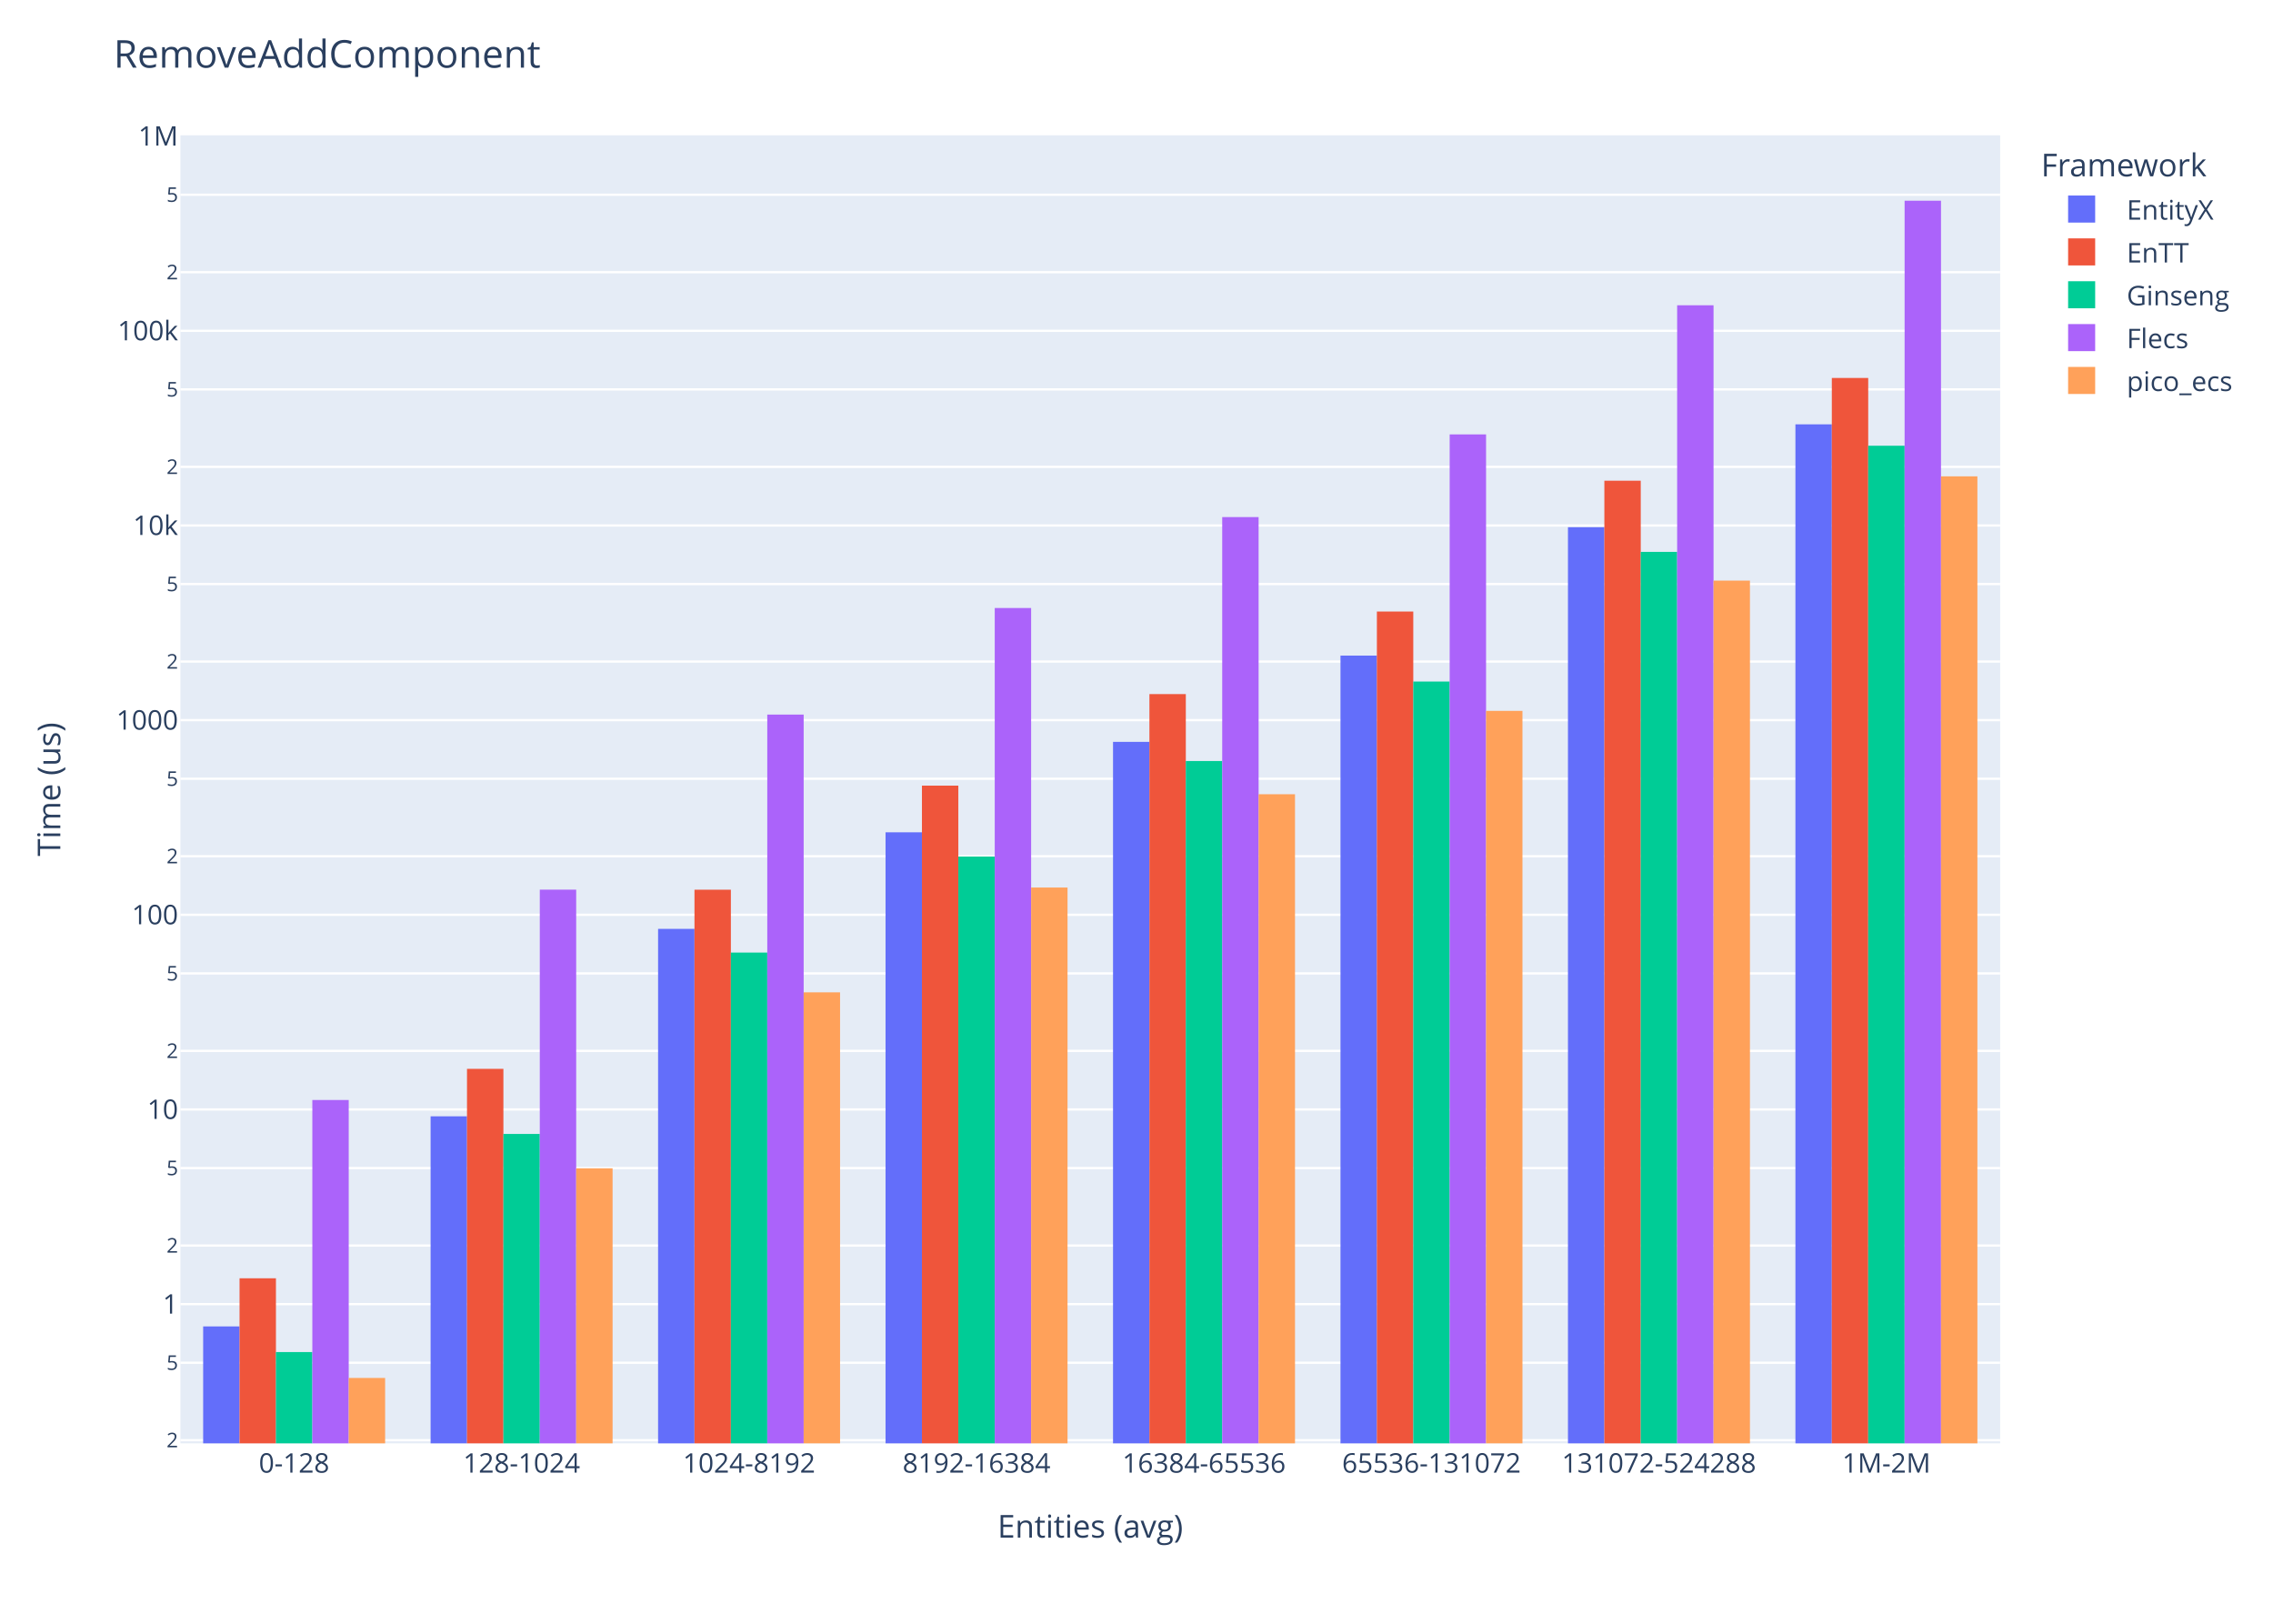
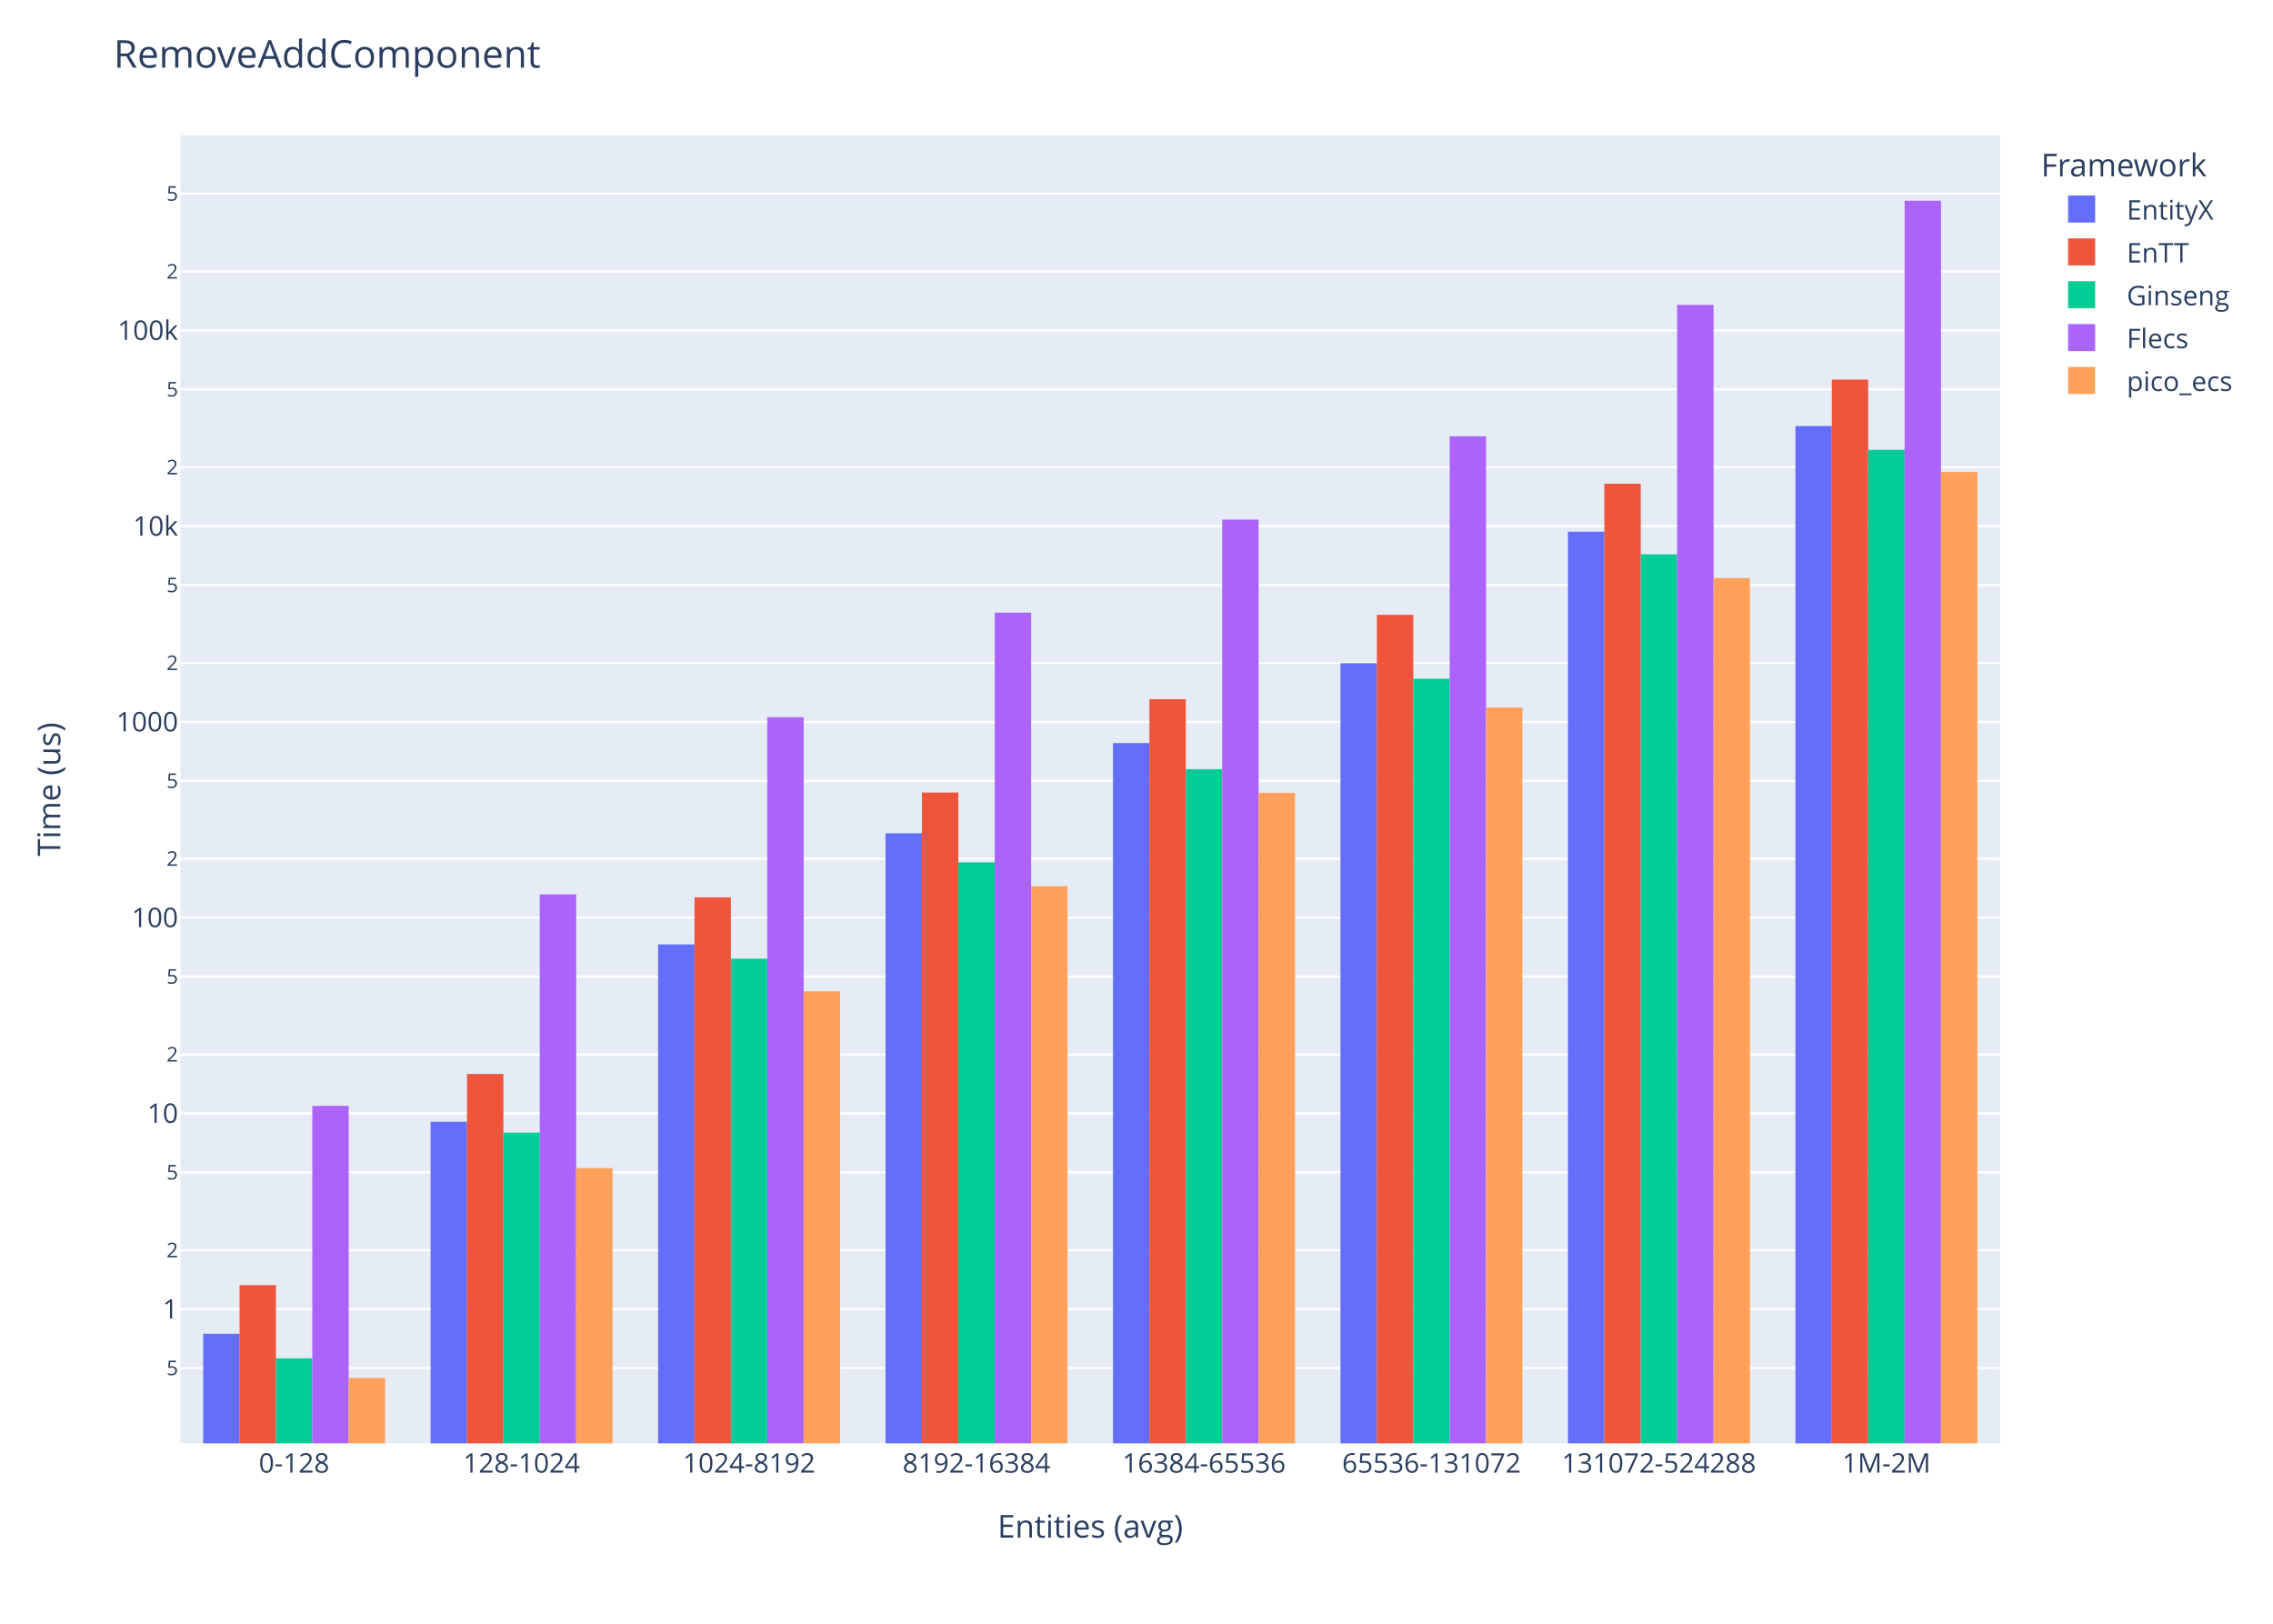
<svg xmlns="http://www.w3.org/2000/svg" class="main-svg" width="1008" height="720" style="" viewBox="0 0 1008 720">
  <rect x="0" y="0" width="1008" height="720" style="fill: rgb(255, 255, 255); fill-opacity: 1;" />
-   <defs id="defs-adbce1">
+   <defs id="defs-dde70c">
    <g class="clips">
-       <clipPath id="clipadbce1xyplot" class="plotclip">
+       <clipPath id="clipdde70cxyplot" class="plotclip">
        <rect width="807" height="580" />
      </clipPath>
-       <clipPath class="axesclip" id="clipadbce1x">
+       <clipPath class="axesclip" id="clipdde70cx">
        <rect x="80" y="0" width="807" height="720" />
      </clipPath>
-       <clipPath class="axesclip" id="clipadbce1y">
+       <clipPath class="axesclip" id="clipdde70cy">
        <rect x="0" y="60" width="1008" height="580" />
      </clipPath>
-       <clipPath class="axesclip" id="clipadbce1xy">
+       <clipPath class="axesclip" id="clipdde70cxy">
        <rect x="80" y="60" width="807" height="580" />
      </clipPath>
    </g>
    <g class="gradients" />
    <g class="patterns" />
  </defs>
  <g class="bglayer">
    <rect class="bg" x="80" y="60" width="807" height="580" style="fill: rgb(229, 236, 246); fill-opacity: 1; stroke-width: 0;" />
  </g>
  <g class="layer-below">
    <g class="imagelayer" />
    <g class="shapelayer" />
  </g>
  <g class="cartesianlayer">
    <g class="subplot xy">
      <g class="layer-subplot">
        <g class="shapelayer" />
        <g class="imagelayer" />
      </g>
      <g class="minor-gridlayer">
        <g class="x" />
        <g class="y" />
      </g>
      <g class="gridlayer">
        <g class="x" />
        <g class="y">
-           <path class="ygrid crisp" transform="translate(0,638.62)" d="M80,0h807" style="stroke: rgb(255, 255, 255); stroke-opacity: 1; stroke-width: 1px;" />
-           <path class="ygrid crisp" transform="translate(0,604.27)" d="M80,0h807" style="stroke: rgb(255, 255, 255); stroke-opacity: 1; stroke-width: 1px;" />
-           <path class="ygrid crisp" transform="translate(0,578.28)" d="M80,0h807" style="stroke: rgb(255, 255, 255); stroke-opacity: 1; stroke-width: 1px;" />
-           <path class="ygrid crisp" transform="translate(0,552.3)" d="M80,0h807" style="stroke: rgb(255, 255, 255); stroke-opacity: 1; stroke-width: 1px;" />
-           <path class="ygrid crisp" transform="translate(0,517.95)" d="M80,0h807" style="stroke: rgb(255, 255, 255); stroke-opacity: 1; stroke-width: 1px;" />
-           <path class="ygrid crisp" transform="translate(0,491.96)" d="M80,0h807" style="stroke: rgb(255, 255, 255); stroke-opacity: 1; stroke-width: 1px;" />
-           <path class="ygrid crisp" transform="translate(0,465.98)" d="M80,0h807" style="stroke: rgb(255, 255, 255); stroke-opacity: 1; stroke-width: 1px;" />
-           <path class="ygrid crisp" transform="translate(0,431.63)" d="M80,0h807" style="stroke: rgb(255, 255, 255); stroke-opacity: 1; stroke-width: 1px;" />
-           <path class="ygrid crisp" transform="translate(0,405.64)" d="M80,0h807" style="stroke: rgb(255, 255, 255); stroke-opacity: 1; stroke-width: 1px;" />
-           <path class="ygrid crisp" transform="translate(0,379.66)" d="M80,0h807" style="stroke: rgb(255, 255, 255); stroke-opacity: 1; stroke-width: 1px;" />
-           <path class="ygrid crisp" transform="translate(0,345.31)" d="M80,0h807" style="stroke: rgb(255, 255, 255); stroke-opacity: 1; stroke-width: 1px;" />
-           <path class="ygrid crisp" transform="translate(0,319.33)" d="M80,0h807" style="stroke: rgb(255, 255, 255); stroke-opacity: 1; stroke-width: 1px;" />
-           <path class="ygrid crisp" transform="translate(0,293.34)" d="M80,0h807" style="stroke: rgb(255, 255, 255); stroke-opacity: 1; stroke-width: 1px;" />
-           <path class="ygrid crisp" transform="translate(0,258.99)" d="M80,0h807" style="stroke: rgb(255, 255, 255); stroke-opacity: 1; stroke-width: 1px;" />
-           <path class="ygrid crisp" transform="translate(0,233.01)" d="M80,0h807" style="stroke: rgb(255, 255, 255); stroke-opacity: 1; stroke-width: 1px;" />
-           <path class="ygrid crisp" transform="translate(0,207.02)" d="M80,0h807" style="stroke: rgb(255, 255, 255); stroke-opacity: 1; stroke-width: 1px;" />
-           <path class="ygrid crisp" transform="translate(0,172.67)" d="M80,0h807" style="stroke: rgb(255, 255, 255); stroke-opacity: 1; stroke-width: 1px;" />
-           <path class="ygrid crisp" transform="translate(0,146.69)" d="M80,0h807" style="stroke: rgb(255, 255, 255); stroke-opacity: 1; stroke-width: 1px;" />
-           <path class="ygrid crisp" transform="translate(0,120.7)" d="M80,0h807" style="stroke: rgb(255, 255, 255); stroke-opacity: 1; stroke-width: 1px;" />
-           <path class="ygrid crisp" transform="translate(0,86.35)" d="M80,0h807" style="stroke: rgb(255, 255, 255); stroke-opacity: 1; stroke-width: 1px;" />
+           <path class="ygrid crisp" transform="translate(0,606.62)" d="M80,0h807" style="stroke: rgb(255, 255, 255); stroke-opacity: 1; stroke-width: 1px;" />
+           <path class="ygrid crisp" transform="translate(0,580.5)" d="M80,0h807" style="stroke: rgb(255, 255, 255); stroke-opacity: 1; stroke-width: 1px;" />
+           <path class="ygrid crisp" transform="translate(0,554.37)" d="M80,0h807" style="stroke: rgb(255, 255, 255); stroke-opacity: 1; stroke-width: 1px;" />
+           <path class="ygrid crisp" transform="translate(0,519.83)" d="M80,0h807" style="stroke: rgb(255, 255, 255); stroke-opacity: 1; stroke-width: 1px;" />
+           <path class="ygrid crisp" transform="translate(0,493.7)" d="M80,0h807" style="stroke: rgb(255, 255, 255); stroke-opacity: 1; stroke-width: 1px;" />
+           <path class="ygrid crisp" transform="translate(0,467.57)" d="M80,0h807" style="stroke: rgb(255, 255, 255); stroke-opacity: 1; stroke-width: 1px;" />
+           <path class="ygrid crisp" transform="translate(0,433.03)" d="M80,0h807" style="stroke: rgb(255, 255, 255); stroke-opacity: 1; stroke-width: 1px;" />
+           <path class="ygrid crisp" transform="translate(0,406.91)" d="M80,0h807" style="stroke: rgb(255, 255, 255); stroke-opacity: 1; stroke-width: 1px;" />
+           <path class="ygrid crisp" transform="translate(0,380.78)" d="M80,0h807" style="stroke: rgb(255, 255, 255); stroke-opacity: 1; stroke-width: 1px;" />
+           <path class="ygrid crisp" transform="translate(0,346.24)" d="M80,0h807" style="stroke: rgb(255, 255, 255); stroke-opacity: 1; stroke-width: 1px;" />
+           <path class="ygrid crisp" transform="translate(0,320.11)" d="M80,0h807" style="stroke: rgb(255, 255, 255); stroke-opacity: 1; stroke-width: 1px;" />
+           <path class="ygrid crisp" transform="translate(0,293.98)" d="M80,0h807" style="stroke: rgb(255, 255, 255); stroke-opacity: 1; stroke-width: 1px;" />
+           <path class="ygrid crisp" transform="translate(0,259.44)" d="M80,0h807" style="stroke: rgb(255, 255, 255); stroke-opacity: 1; stroke-width: 1px;" />
+           <path class="ygrid crisp" transform="translate(0,233.32)" d="M80,0h807" style="stroke: rgb(255, 255, 255); stroke-opacity: 1; stroke-width: 1px;" />
+           <path class="ygrid crisp" transform="translate(0,207.19)" d="M80,0h807" style="stroke: rgb(255, 255, 255); stroke-opacity: 1; stroke-width: 1px;" />
+           <path class="ygrid crisp" transform="translate(0,172.65)" d="M80,0h807" style="stroke: rgb(255, 255, 255); stroke-opacity: 1; stroke-width: 1px;" />
+           <path class="ygrid crisp" transform="translate(0,146.52)" d="M80,0h807" style="stroke: rgb(255, 255, 255); stroke-opacity: 1; stroke-width: 1px;" />
+           <path class="ygrid crisp" transform="translate(0,120.39)" d="M80,0h807" style="stroke: rgb(255, 255, 255); stroke-opacity: 1; stroke-width: 1px;" />
+           <path class="ygrid crisp" transform="translate(0,85.85)" d="M80,0h807" style="stroke: rgb(255, 255, 255); stroke-opacity: 1; stroke-width: 1px;" />
        </g>
      </g>
      <g class="zerolinelayer" />
      <path class="xlines-below" />
      <path class="ylines-below" />
      <g class="overlines-below" />
      <g class="xaxislayer-below" />
      <g class="yaxislayer-below" />
      <g class="overaxes-below" />
-       <g class="plot" transform="translate(80,60)" clip-path="url(#clipadbce1xyplot)">
+       <g class="plot" transform="translate(80,60)" clip-path="url(#clipdde70cxyplot)">
        <g class="barlayer mlayer">
          <g class="trace bars" style="opacity: 1;">
            <g class="points">
              <g class="point">
-                 <path d="M10.09,6090V528.16H26.23V6090Z" style="vector-effect: non-scaling-stroke; opacity: 1; stroke-width: 0px; fill: rgb(99, 110, 250); fill-opacity: 1;" />
-               </g>
-               <g class="point">
-                 <path d="M110.96,6090V435H127.1V6090Z" style="vector-effect: non-scaling-stroke; opacity: 1; stroke-width: 0px; fill: rgb(99, 110, 250); fill-opacity: 1;" />
-               </g>
-               <g class="point">
-                 <path d="M211.84,6090V351.89H227.98V6090Z" style="vector-effect: non-scaling-stroke; opacity: 1; stroke-width: 0px; fill: rgb(99, 110, 250); fill-opacity: 1;" />
-               </g>
-               <g class="point">
-                 <path d="M312.71,6090V309.05H328.85V6090Z" style="vector-effect: non-scaling-stroke; opacity: 1; stroke-width: 0px; fill: rgb(99, 110, 250); fill-opacity: 1;" />
-               </g>
-               <g class="point">
-                 <path d="M413.59,6090V268.97H429.73V6090Z" style="vector-effect: non-scaling-stroke; opacity: 1; stroke-width: 0px; fill: rgb(99, 110, 250); fill-opacity: 1;" />
-               </g>
-               <g class="point">
-                 <path d="M514.46,6090V230.7H530.6V6090Z" style="vector-effect: non-scaling-stroke; opacity: 1; stroke-width: 0px; fill: rgb(99, 110, 250); fill-opacity: 1;" />
-               </g>
-               <g class="point">
-                 <path d="M615.34,6090V173.78H631.48V6090Z" style="vector-effect: non-scaling-stroke; opacity: 1; stroke-width: 0px; fill: rgb(99, 110, 250); fill-opacity: 1;" />
-               </g>
-               <g class="point">
-                 <path d="M716.21,6090V128.17H732.35V6090Z" style="vector-effect: non-scaling-stroke; opacity: 1; stroke-width: 0px; fill: rgb(99, 110, 250); fill-opacity: 1;" />
+                 <path d="M10.09,6090V531.42H26.23V6090Z" style="vector-effect: non-scaling-stroke; opacity: 1; stroke-width: 0px; fill: rgb(99, 110, 250); fill-opacity: 1;" />
+               </g>
+               <g class="point">
+                 <path d="M110.96,6090V437.41H127.1V6090Z" style="vector-effect: non-scaling-stroke; opacity: 1; stroke-width: 0px; fill: rgb(99, 110, 250); fill-opacity: 1;" />
+               </g>
+               <g class="point">
+                 <path d="M211.84,6090V358.77H227.98V6090Z" style="vector-effect: non-scaling-stroke; opacity: 1; stroke-width: 0px; fill: rgb(99, 110, 250); fill-opacity: 1;" />
+               </g>
+               <g class="point">
+                 <path d="M312.71,6090V309.49H328.85V6090Z" style="vector-effect: non-scaling-stroke; opacity: 1; stroke-width: 0px; fill: rgb(99, 110, 250); fill-opacity: 1;" />
+               </g>
+               <g class="point">
+                 <path d="M413.59,6090V269.49H429.73V6090Z" style="vector-effect: non-scaling-stroke; opacity: 1; stroke-width: 0px; fill: rgb(99, 110, 250); fill-opacity: 1;" />
+               </g>
+               <g class="point">
+                 <path d="M514.46,6090V234.07H530.6V6090Z" style="vector-effect: non-scaling-stroke; opacity: 1; stroke-width: 0px; fill: rgb(99, 110, 250); fill-opacity: 1;" />
+               </g>
+               <g class="point">
+                 <path d="M615.34,6090V175.76H631.48V6090Z" style="vector-effect: non-scaling-stroke; opacity: 1; stroke-width: 0px; fill: rgb(99, 110, 250); fill-opacity: 1;" />
+               </g>
+               <g class="point">
+                 <path d="M716.21,6090V128.9H732.35V6090Z" style="vector-effect: non-scaling-stroke; opacity: 1; stroke-width: 0px; fill: rgb(99, 110, 250); fill-opacity: 1;" />
              </g>
            </g>
          </g>
          <g class="trace bars" style="opacity: 1;">
            <g class="points">
              <g class="point">
-                 <path d="M26.23,6090V506.82H42.37V6090Z" style="vector-effect: non-scaling-stroke; opacity: 1; stroke-width: 0px; fill: rgb(239, 85, 59); fill-opacity: 1;" />
-               </g>
-               <g class="point">
-                 <path d="M127.1,6090V413.95H143.24V6090Z" style="vector-effect: non-scaling-stroke; opacity: 1; stroke-width: 0px; fill: rgb(239, 85, 59); fill-opacity: 1;" />
-               </g>
-               <g class="point">
-                 <path d="M227.98,6090V334.53H244.12V6090Z" style="vector-effect: non-scaling-stroke; opacity: 1; stroke-width: 0px; fill: rgb(239, 85, 59); fill-opacity: 1;" />
-               </g>
-               <g class="point">
-                 <path d="M328.85,6090V288.36H344.99V6090Z" style="vector-effect: non-scaling-stroke; opacity: 1; stroke-width: 0px; fill: rgb(239, 85, 59); fill-opacity: 1;" />
-               </g>
-               <g class="point">
-                 <path d="M429.73,6090V247.78H445.87V6090Z" style="vector-effect: non-scaling-stroke; opacity: 1; stroke-width: 0px; fill: rgb(239, 85, 59); fill-opacity: 1;" />
-               </g>
-               <g class="point">
-                 <path d="M530.6,6090V211.16H546.74V6090Z" style="vector-effect: non-scaling-stroke; opacity: 1; stroke-width: 0px; fill: rgb(239, 85, 59); fill-opacity: 1;" />
-               </g>
-               <g class="point">
-                 <path d="M631.48,6090V153.15H647.62V6090Z" style="vector-effect: non-scaling-stroke; opacity: 1; stroke-width: 0px; fill: rgb(239, 85, 59); fill-opacity: 1;" />
-               </g>
-               <g class="point">
-                 <path d="M732.35,6090V107.61H748.49V6090Z" style="vector-effect: non-scaling-stroke; opacity: 1; stroke-width: 0px; fill: rgb(239, 85, 59); fill-opacity: 1;" />
+                 <path d="M26.23,6090V509.85H42.37V6090Z" style="vector-effect: non-scaling-stroke; opacity: 1; stroke-width: 0px; fill: rgb(239, 85, 59); fill-opacity: 1;" />
+               </g>
+               <g class="point">
+                 <path d="M127.1,6090V416.24H143.24V6090Z" style="vector-effect: non-scaling-stroke; opacity: 1; stroke-width: 0px; fill: rgb(239, 85, 59); fill-opacity: 1;" />
+               </g>
+               <g class="point">
+                 <path d="M227.98,6090V337.9H244.12V6090Z" style="vector-effect: non-scaling-stroke; opacity: 1; stroke-width: 0px; fill: rgb(239, 85, 59); fill-opacity: 1;" />
+               </g>
+               <g class="point">
+                 <path d="M328.85,6090V291.44H344.99V6090Z" style="vector-effect: non-scaling-stroke; opacity: 1; stroke-width: 0px; fill: rgb(239, 85, 59); fill-opacity: 1;" />
+               </g>
+               <g class="point">
+                 <path d="M429.73,6090V250.04H445.87V6090Z" style="vector-effect: non-scaling-stroke; opacity: 1; stroke-width: 0px; fill: rgb(239, 85, 59); fill-opacity: 1;" />
+               </g>
+               <g class="point">
+                 <path d="M530.6,6090V212.62H546.74V6090Z" style="vector-effect: non-scaling-stroke; opacity: 1; stroke-width: 0px; fill: rgb(239, 85, 59); fill-opacity: 1;" />
+               </g>
+               <g class="point">
+                 <path d="M631.48,6090V154.5H647.62V6090Z" style="vector-effect: non-scaling-stroke; opacity: 1; stroke-width: 0px; fill: rgb(239, 85, 59); fill-opacity: 1;" />
+               </g>
+               <g class="point">
+                 <path d="M732.35,6090V108.32H748.49V6090Z" style="vector-effect: non-scaling-stroke; opacity: 1; stroke-width: 0px; fill: rgb(239, 85, 59); fill-opacity: 1;" />
              </g>
            </g>
          </g>
          <g class="trace bars" style="opacity: 1;">
            <g class="points">
              <g class="point">
-                 <path d="M42.37,6090V539.54H58.51V6090Z" style="vector-effect: non-scaling-stroke; opacity: 1; stroke-width: 0px; fill: rgb(0, 204, 150); fill-opacity: 1;" />
-               </g>
-               <g class="point">
-                 <path d="M143.24,6090V442.81H159.38V6090Z" style="vector-effect: non-scaling-stroke; opacity: 1; stroke-width: 0px; fill: rgb(0, 204, 150); fill-opacity: 1;" />
-               </g>
-               <g class="point">
-                 <path d="M244.12,6090V362.4H260.26V6090Z" style="vector-effect: non-scaling-stroke; opacity: 1; stroke-width: 0px; fill: rgb(0, 204, 150); fill-opacity: 1;" />
-               </g>
-               <g class="point">
-                 <path d="M344.99,6090V319.81H361.13V6090Z" style="vector-effect: non-scaling-stroke; opacity: 1; stroke-width: 0px; fill: rgb(0, 204, 150); fill-opacity: 1;" />
-               </g>
-               <g class="point">
-                 <path d="M445.87,6090V277.46H462.01V6090Z" style="vector-effect: non-scaling-stroke; opacity: 1; stroke-width: 0px; fill: rgb(0, 204, 150); fill-opacity: 1;" />
-               </g>
-               <g class="point">
-                 <path d="M546.74,6090V242.2H562.88V6090Z" style="vector-effect: non-scaling-stroke; opacity: 1; stroke-width: 0px; fill: rgb(0, 204, 150); fill-opacity: 1;" />
-               </g>
-               <g class="point">
-                 <path d="M647.62,6090V184.72H663.76V6090Z" style="vector-effect: non-scaling-stroke; opacity: 1; stroke-width: 0px; fill: rgb(0, 204, 150); fill-opacity: 1;" />
-               </g>
-               <g class="point">
-                 <path d="M748.49,6090V137.64H764.63V6090Z" style="vector-effect: non-scaling-stroke; opacity: 1; stroke-width: 0px; fill: rgb(0, 204, 150); fill-opacity: 1;" />
+                 <path d="M42.37,6090V542.34H58.51V6090Z" style="vector-effect: non-scaling-stroke; opacity: 1; stroke-width: 0px; fill: rgb(0, 204, 150); fill-opacity: 1;" />
+               </g>
+               <g class="point">
+                 <path d="M143.24,6090V442.24H159.38V6090Z" style="vector-effect: non-scaling-stroke; opacity: 1; stroke-width: 0px; fill: rgb(0, 204, 150); fill-opacity: 1;" />
+               </g>
+               <g class="point">
+                 <path d="M244.12,6090V365.12H260.26V6090Z" style="vector-effect: non-scaling-stroke; opacity: 1; stroke-width: 0px; fill: rgb(0, 204, 150); fill-opacity: 1;" />
+               </g>
+               <g class="point">
+                 <path d="M344.99,6090V322.42H361.13V6090Z" style="vector-effect: non-scaling-stroke; opacity: 1; stroke-width: 0px; fill: rgb(0, 204, 150); fill-opacity: 1;" />
+               </g>
+               <g class="point">
+                 <path d="M445.87,6090V281.07H462.01V6090Z" style="vector-effect: non-scaling-stroke; opacity: 1; stroke-width: 0px; fill: rgb(0, 204, 150); fill-opacity: 1;" />
+               </g>
+               <g class="point">
+                 <path d="M546.74,6090V240.98H562.88V6090Z" style="vector-effect: non-scaling-stroke; opacity: 1; stroke-width: 0px; fill: rgb(0, 204, 150); fill-opacity: 1;" />
+               </g>
+               <g class="point">
+                 <path d="M647.62,6090V185.83H663.76V6090Z" style="vector-effect: non-scaling-stroke; opacity: 1; stroke-width: 0px; fill: rgb(0, 204, 150); fill-opacity: 1;" />
+               </g>
+               <g class="point">
+                 <path d="M748.49,6090V139.45H764.63V6090Z" style="vector-effect: non-scaling-stroke; opacity: 1; stroke-width: 0px; fill: rgb(0, 204, 150); fill-opacity: 1;" />
              </g>
            </g>
          </g>
          <g class="trace bars" style="opacity: 1;">
            <g class="points">
              <g class="point">
-                 <path d="M58.51,6090V427.77H74.65V6090Z" style="vector-effect: non-scaling-stroke; opacity: 1; stroke-width: 0px; fill: rgb(171, 99, 250); fill-opacity: 1;" />
-               </g>
-               <g class="point">
-                 <path d="M159.38,6090V334.49H175.52V6090Z" style="vector-effect: non-scaling-stroke; opacity: 1; stroke-width: 0px; fill: rgb(171, 99, 250); fill-opacity: 1;" />
-               </g>
-               <g class="point">
-                 <path d="M260.26,6090V256.85H276.4V6090Z" style="vector-effect: non-scaling-stroke; opacity: 1; stroke-width: 0px; fill: rgb(171, 99, 250); fill-opacity: 1;" />
-               </g>
-               <g class="point">
-                 <path d="M361.13,6090V209.61H377.27V6090Z" style="vector-effect: non-scaling-stroke; opacity: 1; stroke-width: 0px; fill: rgb(171, 99, 250); fill-opacity: 1;" />
-               </g>
-               <g class="point">
-                 <path d="M462.01,6090V169.28H478.15V6090Z" style="vector-effect: non-scaling-stroke; opacity: 1; stroke-width: 0px; fill: rgb(171, 99, 250); fill-opacity: 1;" />
-               </g>
-               <g class="point">
-                 <path d="M562.88,6090V132.62H579.02V6090Z" style="vector-effect: non-scaling-stroke; opacity: 1; stroke-width: 0px; fill: rgb(171, 99, 250); fill-opacity: 1;" />
-               </g>
-               <g class="point">
-                 <path d="M663.76,6090V75.37H679.9V6090Z" style="vector-effect: non-scaling-stroke; opacity: 1; stroke-width: 0px; fill: rgb(171, 99, 250); fill-opacity: 1;" />
+                 <path d="M58.51,6090V430.36H74.65V6090Z" style="vector-effect: non-scaling-stroke; opacity: 1; stroke-width: 0px; fill: rgb(171, 99, 250); fill-opacity: 1;" />
+               </g>
+               <g class="point">
+                 <path d="M159.38,6090V336.59H175.52V6090Z" style="vector-effect: non-scaling-stroke; opacity: 1; stroke-width: 0px; fill: rgb(171, 99, 250); fill-opacity: 1;" />
+               </g>
+               <g class="point">
+                 <path d="M260.26,6090V258.03H276.4V6090Z" style="vector-effect: non-scaling-stroke; opacity: 1; stroke-width: 0px; fill: rgb(171, 99, 250); fill-opacity: 1;" />
+               </g>
+               <g class="point">
+                 <path d="M361.13,6090V211.66H377.27V6090Z" style="vector-effect: non-scaling-stroke; opacity: 1; stroke-width: 0px; fill: rgb(171, 99, 250); fill-opacity: 1;" />
+               </g>
+               <g class="point">
+                 <path d="M462.01,6090V170.4H478.15V6090Z" style="vector-effect: non-scaling-stroke; opacity: 1; stroke-width: 0px; fill: rgb(171, 99, 250); fill-opacity: 1;" />
+               </g>
+               <g class="point">
+                 <path d="M562.88,6090V133.47H579.02V6090Z" style="vector-effect: non-scaling-stroke; opacity: 1; stroke-width: 0px; fill: rgb(171, 99, 250); fill-opacity: 1;" />
+               </g>
+               <g class="point">
+                 <path d="M663.76,6090V75.19H679.9V6090Z" style="vector-effect: non-scaling-stroke; opacity: 1; stroke-width: 0px; fill: rgb(171, 99, 250); fill-opacity: 1;" />
              </g>
              <g class="point">
                <path d="M764.63,6090V29H780.77V6090Z" style="vector-effect: non-scaling-stroke; opacity: 1; stroke-width: 0px; fill: rgb(171, 99, 250); fill-opacity: 1;" />
              </g>
            </g>
          </g>
          <g class="trace bars" style="opacity: 1;">
            <g class="points">
              <g class="point">
                <path d="M74.65,6090V551H90.79V6090Z" style="vector-effect: non-scaling-stroke; opacity: 1; stroke-width: 0px; fill: rgb(255, 161, 90); fill-opacity: 1;" />
              </g>
              <g class="point">
-                 <path d="M175.52,6090V458.06H191.66V6090Z" style="vector-effect: non-scaling-stroke; opacity: 1; stroke-width: 0px; fill: rgb(255, 161, 90); fill-opacity: 1;" />
-               </g>
-               <g class="point">
-                 <path d="M276.4,6090V380.02H292.54V6090Z" style="vector-effect: non-scaling-stroke; opacity: 1; stroke-width: 0px; fill: rgb(255, 161, 90); fill-opacity: 1;" />
-               </g>
-               <g class="point">
-                 <path d="M377.27,6090V333.55H393.41V6090Z" style="vector-effect: non-scaling-stroke; opacity: 1; stroke-width: 0px; fill: rgb(255, 161, 90); fill-opacity: 1;" />
-               </g>
-               <g class="point">
-                 <path d="M478.15,6090V292.19H494.29V6090Z" style="vector-effect: non-scaling-stroke; opacity: 1; stroke-width: 0px; fill: rgb(255, 161, 90); fill-opacity: 1;" />
-               </g>
-               <g class="point">
-                 <path d="M579.02,6090V255.21H595.16V6090Z" style="vector-effect: non-scaling-stroke; opacity: 1; stroke-width: 0px; fill: rgb(255, 161, 90); fill-opacity: 1;" />
-               </g>
-               <g class="point">
-                 <path d="M679.9,6090V197.45H696.04V6090Z" style="vector-effect: non-scaling-stroke; opacity: 1; stroke-width: 0px; fill: rgb(255, 161, 90); fill-opacity: 1;" />
-               </g>
-               <g class="point">
-                 <path d="M780.77,6090V151.22H796.91V6090Z" style="vector-effect: non-scaling-stroke; opacity: 1; stroke-width: 0px; fill: rgb(255, 161, 90); fill-opacity: 1;" />
+                 <path d="M175.52,6090V457.96H191.66V6090Z" style="vector-effect: non-scaling-stroke; opacity: 1; stroke-width: 0px; fill: rgb(255, 161, 90); fill-opacity: 1;" />
+               </g>
+               <g class="point">
+                 <path d="M276.4,6090V379.57H292.54V6090Z" style="vector-effect: non-scaling-stroke; opacity: 1; stroke-width: 0px; fill: rgb(255, 161, 90); fill-opacity: 1;" />
+               </g>
+               <g class="point">
+                 <path d="M377.27,6090V332.97H393.41V6090Z" style="vector-effect: non-scaling-stroke; opacity: 1; stroke-width: 0px; fill: rgb(255, 161, 90); fill-opacity: 1;" />
+               </g>
+               <g class="point">
+                 <path d="M478.15,6090V291.57H494.29V6090Z" style="vector-effect: non-scaling-stroke; opacity: 1; stroke-width: 0px; fill: rgb(255, 161, 90); fill-opacity: 1;" />
+               </g>
+               <g class="point">
+                 <path d="M579.02,6090V253.73H595.16V6090Z" style="vector-effect: non-scaling-stroke; opacity: 1; stroke-width: 0px; fill: rgb(255, 161, 90); fill-opacity: 1;" />
+               </g>
+               <g class="point">
+                 <path d="M679.9,6090V196.34H696.04V6090Z" style="vector-effect: non-scaling-stroke; opacity: 1; stroke-width: 0px; fill: rgb(255, 161, 90); fill-opacity: 1;" />
+               </g>
+               <g class="point">
+                 <path d="M780.77,6090V149.32H796.91V6090Z" style="vector-effect: non-scaling-stroke; opacity: 1; stroke-width: 0px; fill: rgb(255, 161, 90); fill-opacity: 1;" />
              </g>
            </g>
          </g>
        </g>
      </g>
      <g class="overplot" />
      <path class="xlines-above crisp" d="M0,0" style="fill: none;" />
      <path class="ylines-above crisp" d="M0,0" style="fill: none;" />
      <g class="overlines-above" />
      <g class="xaxislayer-above">
        <g class="xtick">
          <text text-anchor="middle" x="0" y="653" transform="translate(130.44,0)" style="font-family: 'Open Sans', verdana, arial, sans-serif; font-size: 12px; fill: rgb(42, 63, 95); fill-opacity: 1; white-space: pre; opacity: 1;">0-128</text>
        </g>
        <g class="xtick">
          <text text-anchor="middle" x="0" y="653" transform="translate(231.31,0)" style="font-family: 'Open Sans', verdana, arial, sans-serif; font-size: 12px; fill: rgb(42, 63, 95); fill-opacity: 1; white-space: pre; opacity: 1;">128-1024</text>
        </g>
        <g class="xtick">
          <text text-anchor="middle" x="0" y="653" transform="translate(332.19,0)" style="font-family: 'Open Sans', verdana, arial, sans-serif; font-size: 12px; fill: rgb(42, 63, 95); fill-opacity: 1; white-space: pre; opacity: 1;">1024-8192</text>
        </g>
        <g class="xtick">
          <text text-anchor="middle" x="0" y="653" transform="translate(433.06,0)" style="font-family: 'Open Sans', verdana, arial, sans-serif; font-size: 12px; fill: rgb(42, 63, 95); fill-opacity: 1; white-space: pre; opacity: 1;">8192-16384</text>
        </g>
        <g class="xtick">
          <text text-anchor="middle" x="0" y="653" transform="translate(533.94,0)" style="font-family: 'Open Sans', verdana, arial, sans-serif; font-size: 12px; fill: rgb(42, 63, 95); fill-opacity: 1; white-space: pre; opacity: 1;">16384-65536</text>
        </g>
        <g class="xtick">
          <text text-anchor="middle" x="0" y="653" transform="translate(634.81,0)" style="font-family: 'Open Sans', verdana, arial, sans-serif; font-size: 12px; fill: rgb(42, 63, 95); fill-opacity: 1; white-space: pre; opacity: 1;">65536-131072</text>
        </g>
        <g class="xtick">
          <text text-anchor="middle" x="0" y="653" transform="translate(735.69,0)" style="font-family: 'Open Sans', verdana, arial, sans-serif; font-size: 12px; fill: rgb(42, 63, 95); fill-opacity: 1; white-space: pre; opacity: 1;">131072-524288</text>
        </g>
        <g class="xtick">
          <text text-anchor="middle" x="0" y="653" transform="translate(836.56,0)" style="font-family: 'Open Sans', verdana, arial, sans-serif; font-size: 12px; fill: rgb(42, 63, 95); fill-opacity: 1; white-space: pre; opacity: 1;">1M-2M</text>
        </g>
      </g>
      <g class="yaxislayer-above">
        <g class="ytick">
-           <text text-anchor="end" x="79" y="3.15" transform="translate(0,638.62)" style="font-family: 'Open Sans', verdana, arial, sans-serif; font-size: 9px; fill: rgb(42, 63, 95); fill-opacity: 1; white-space: pre; opacity: 1;">2</text>
-         </g>
-         <g class="ytick">
-           <text text-anchor="end" x="79" y="3.15" style="font-family: 'Open Sans', verdana, arial, sans-serif; font-size: 9px; fill: rgb(42, 63, 95); fill-opacity: 1; white-space: pre; opacity: 1;" transform="translate(0,604.27)">5</text>
-         </g>
-         <g class="ytick">
-           <text text-anchor="end" x="79" y="4.2" style="font-family: 'Open Sans', verdana, arial, sans-serif; font-size: 12px; fill: rgb(42, 63, 95); fill-opacity: 1; white-space: pre; opacity: 1;" transform="translate(0,578.28)">1</text>
-         </g>
-         <g class="ytick">
-           <text text-anchor="end" x="79" y="3.15" style="font-family: 'Open Sans', verdana, arial, sans-serif; font-size: 9px; fill: rgb(42, 63, 95); fill-opacity: 1; white-space: pre; opacity: 1;" transform="translate(0,552.3)">2</text>
-         </g>
-         <g class="ytick">
-           <text text-anchor="end" x="79" y="3.15" style="font-family: 'Open Sans', verdana, arial, sans-serif; font-size: 9px; fill: rgb(42, 63, 95); fill-opacity: 1; white-space: pre; opacity: 1;" transform="translate(0,517.95)">5</text>
-         </g>
-         <g class="ytick">
-           <text text-anchor="end" x="79" y="4.2" style="font-family: 'Open Sans', verdana, arial, sans-serif; font-size: 12px; fill: rgb(42, 63, 95); fill-opacity: 1; white-space: pre; opacity: 1;" transform="translate(0,491.96)">10</text>
-         </g>
-         <g class="ytick">
-           <text text-anchor="end" x="79" y="3.15" style="font-family: 'Open Sans', verdana, arial, sans-serif; font-size: 9px; fill: rgb(42, 63, 95); fill-opacity: 1; white-space: pre; opacity: 1;" transform="translate(0,465.98)">2</text>
-         </g>
-         <g class="ytick">
-           <text text-anchor="end" x="79" y="3.15" style="font-family: 'Open Sans', verdana, arial, sans-serif; font-size: 9px; fill: rgb(42, 63, 95); fill-opacity: 1; white-space: pre; opacity: 1;" transform="translate(0,431.63)">5</text>
-         </g>
-         <g class="ytick">
-           <text text-anchor="end" x="79" y="4.2" style="font-family: 'Open Sans', verdana, arial, sans-serif; font-size: 12px; fill: rgb(42, 63, 95); fill-opacity: 1; white-space: pre; opacity: 1;" transform="translate(0,405.64)">100</text>
-         </g>
-         <g class="ytick">
-           <text text-anchor="end" x="79" y="3.15" style="font-family: 'Open Sans', verdana, arial, sans-serif; font-size: 9px; fill: rgb(42, 63, 95); fill-opacity: 1; white-space: pre; opacity: 1;" transform="translate(0,379.66)">2</text>
-         </g>
-         <g class="ytick">
-           <text text-anchor="end" x="79" y="3.15" style="font-family: 'Open Sans', verdana, arial, sans-serif; font-size: 9px; fill: rgb(42, 63, 95); fill-opacity: 1; white-space: pre; opacity: 1;" transform="translate(0,345.31)">5</text>
-         </g>
-         <g class="ytick">
-           <text text-anchor="end" x="79" y="4.2" style="font-family: 'Open Sans', verdana, arial, sans-serif; font-size: 12px; fill: rgb(42, 63, 95); fill-opacity: 1; white-space: pre; opacity: 1;" transform="translate(0,319.33)">1000</text>
-         </g>
-         <g class="ytick">
-           <text text-anchor="end" x="79" y="3.15" style="font-family: 'Open Sans', verdana, arial, sans-serif; font-size: 9px; fill: rgb(42, 63, 95); fill-opacity: 1; white-space: pre; opacity: 1;" transform="translate(0,293.34)">2</text>
-         </g>
-         <g class="ytick">
-           <text text-anchor="end" x="79" y="3.15" style="font-family: 'Open Sans', verdana, arial, sans-serif; font-size: 9px; fill: rgb(42, 63, 95); fill-opacity: 1; white-space: pre; opacity: 1;" transform="translate(0,258.99)">5</text>
-         </g>
-         <g class="ytick">
-           <text text-anchor="end" x="79" y="4.2" style="font-family: 'Open Sans', verdana, arial, sans-serif; font-size: 12px; fill: rgb(42, 63, 95); fill-opacity: 1; white-space: pre; opacity: 1;" transform="translate(0,233.01)">10k</text>
-         </g>
-         <g class="ytick">
-           <text text-anchor="end" x="79" y="3.15" style="font-family: 'Open Sans', verdana, arial, sans-serif; font-size: 9px; fill: rgb(42, 63, 95); fill-opacity: 1; white-space: pre; opacity: 1;" transform="translate(0,207.02)">2</text>
-         </g>
-         <g class="ytick">
-           <text text-anchor="end" x="79" y="3.15" style="font-family: 'Open Sans', verdana, arial, sans-serif; font-size: 9px; fill: rgb(42, 63, 95); fill-opacity: 1; white-space: pre; opacity: 1;" transform="translate(0,172.67)">5</text>
-         </g>
-         <g class="ytick">
-           <text text-anchor="end" x="79" y="4.2" style="font-family: 'Open Sans', verdana, arial, sans-serif; font-size: 12px; fill: rgb(42, 63, 95); fill-opacity: 1; white-space: pre; opacity: 1;" transform="translate(0,146.69)">100k</text>
-         </g>
-         <g class="ytick">
-           <text text-anchor="end" x="79" y="3.15" style="font-family: 'Open Sans', verdana, arial, sans-serif; font-size: 9px; fill: rgb(42, 63, 95); fill-opacity: 1; white-space: pre; opacity: 1;" transform="translate(0,120.7)">2</text>
-         </g>
-         <g class="ytick">
-           <text text-anchor="end" x="79" y="3.15" style="font-family: 'Open Sans', verdana, arial, sans-serif; font-size: 9px; fill: rgb(42, 63, 95); fill-opacity: 1; white-space: pre; opacity: 1;" transform="translate(0,86.35)">5</text>
-         </g>
-         <g class="ytick">
-           <text text-anchor="end" x="79" y="4.2" style="font-family: 'Open Sans', verdana, arial, sans-serif; font-size: 12px; fill: rgb(42, 63, 95); fill-opacity: 1; white-space: pre; opacity: 1;" transform="translate(0,60.37)">1M</text>
+           <text text-anchor="end" x="79" y="3.15" transform="translate(0,606.62)" style="font-family: 'Open Sans', verdana, arial, sans-serif; font-size: 9px; fill: rgb(42, 63, 95); fill-opacity: 1; white-space: pre; opacity: 1;">5</text>
+         </g>
+         <g class="ytick">
+           <text text-anchor="end" x="79" y="4.2" style="font-family: 'Open Sans', verdana, arial, sans-serif; font-size: 12px; fill: rgb(42, 63, 95); fill-opacity: 1; white-space: pre; opacity: 1;" transform="translate(0,580.5)">1</text>
+         </g>
+         <g class="ytick">
+           <text text-anchor="end" x="79" y="3.15" style="font-family: 'Open Sans', verdana, arial, sans-serif; font-size: 9px; fill: rgb(42, 63, 95); fill-opacity: 1; white-space: pre; opacity: 1;" transform="translate(0,554.37)">2</text>
+         </g>
+         <g class="ytick">
+           <text text-anchor="end" x="79" y="3.15" style="font-family: 'Open Sans', verdana, arial, sans-serif; font-size: 9px; fill: rgb(42, 63, 95); fill-opacity: 1; white-space: pre; opacity: 1;" transform="translate(0,519.83)">5</text>
+         </g>
+         <g class="ytick">
+           <text text-anchor="end" x="79" y="4.2" style="font-family: 'Open Sans', verdana, arial, sans-serif; font-size: 12px; fill: rgb(42, 63, 95); fill-opacity: 1; white-space: pre; opacity: 1;" transform="translate(0,493.7)">10</text>
+         </g>
+         <g class="ytick">
+           <text text-anchor="end" x="79" y="3.15" style="font-family: 'Open Sans', verdana, arial, sans-serif; font-size: 9px; fill: rgb(42, 63, 95); fill-opacity: 1; white-space: pre; opacity: 1;" transform="translate(0,467.57)">2</text>
+         </g>
+         <g class="ytick">
+           <text text-anchor="end" x="79" y="3.15" style="font-family: 'Open Sans', verdana, arial, sans-serif; font-size: 9px; fill: rgb(42, 63, 95); fill-opacity: 1; white-space: pre; opacity: 1;" transform="translate(0,433.03)">5</text>
+         </g>
+         <g class="ytick">
+           <text text-anchor="end" x="79" y="4.2" style="font-family: 'Open Sans', verdana, arial, sans-serif; font-size: 12px; fill: rgb(42, 63, 95); fill-opacity: 1; white-space: pre; opacity: 1;" transform="translate(0,406.91)">100</text>
+         </g>
+         <g class="ytick">
+           <text text-anchor="end" x="79" y="3.15" style="font-family: 'Open Sans', verdana, arial, sans-serif; font-size: 9px; fill: rgb(42, 63, 95); fill-opacity: 1; white-space: pre; opacity: 1;" transform="translate(0,380.78)">2</text>
+         </g>
+         <g class="ytick">
+           <text text-anchor="end" x="79" y="3.15" style="font-family: 'Open Sans', verdana, arial, sans-serif; font-size: 9px; fill: rgb(42, 63, 95); fill-opacity: 1; white-space: pre; opacity: 1;" transform="translate(0,346.24)">5</text>
+         </g>
+         <g class="ytick">
+           <text text-anchor="end" x="79" y="4.2" style="font-family: 'Open Sans', verdana, arial, sans-serif; font-size: 12px; fill: rgb(42, 63, 95); fill-opacity: 1; white-space: pre; opacity: 1;" transform="translate(0,320.11)">1000</text>
+         </g>
+         <g class="ytick">
+           <text text-anchor="end" x="79" y="3.15" style="font-family: 'Open Sans', verdana, arial, sans-serif; font-size: 9px; fill: rgb(42, 63, 95); fill-opacity: 1; white-space: pre; opacity: 1;" transform="translate(0,293.98)">2</text>
+         </g>
+         <g class="ytick">
+           <text text-anchor="end" x="79" y="3.15" style="font-family: 'Open Sans', verdana, arial, sans-serif; font-size: 9px; fill: rgb(42, 63, 95); fill-opacity: 1; white-space: pre; opacity: 1;" transform="translate(0,259.44)">5</text>
+         </g>
+         <g class="ytick">
+           <text text-anchor="end" x="79" y="4.2" style="font-family: 'Open Sans', verdana, arial, sans-serif; font-size: 12px; fill: rgb(42, 63, 95); fill-opacity: 1; white-space: pre; opacity: 1;" transform="translate(0,233.32)">10k</text>
+         </g>
+         <g class="ytick">
+           <text text-anchor="end" x="79" y="3.15" style="font-family: 'Open Sans', verdana, arial, sans-serif; font-size: 9px; fill: rgb(42, 63, 95); fill-opacity: 1; white-space: pre; opacity: 1;" transform="translate(0,207.19)">2</text>
+         </g>
+         <g class="ytick">
+           <text text-anchor="end" x="79" y="3.15" style="font-family: 'Open Sans', verdana, arial, sans-serif; font-size: 9px; fill: rgb(42, 63, 95); fill-opacity: 1; white-space: pre; opacity: 1;" transform="translate(0,172.65)">5</text>
+         </g>
+         <g class="ytick">
+           <text text-anchor="end" x="79" y="4.2" style="font-family: 'Open Sans', verdana, arial, sans-serif; font-size: 12px; fill: rgb(42, 63, 95); fill-opacity: 1; white-space: pre; opacity: 1;" transform="translate(0,146.52)">100k</text>
+         </g>
+         <g class="ytick">
+           <text text-anchor="end" x="79" y="3.15" style="font-family: 'Open Sans', verdana, arial, sans-serif; font-size: 9px; fill: rgb(42, 63, 95); fill-opacity: 1; white-space: pre; opacity: 1;" transform="translate(0,120.39)">2</text>
+         </g>
+         <g class="ytick">
+           <text text-anchor="end" x="79" y="3.15" style="font-family: 'Open Sans', verdana, arial, sans-serif; font-size: 9px; fill: rgb(42, 63, 95); fill-opacity: 1; white-space: pre; opacity: 1;" transform="translate(0,85.85)">5</text>
        </g>
      </g>
      <g class="overaxes-above" />
    </g>
  </g>
  <g class="polarlayer" />
  <g class="smithlayer" />
  <g class="ternarylayer" />
  <g class="geolayer" />
  <g class="funnelarealayer" />
  <g class="pielayer" />
  <g class="iciclelayer" />
  <g class="treemaplayer" />
  <g class="sunburstlayer" />
  <g class="glimages" />
-   <defs id="topdefs-adbce1">
+   <defs id="topdefs-dde70c">
    <g class="clips" />
-     <clipPath id="legendadbce1">
+     <clipPath id="legenddde70c">
      <rect width="93" height="124" x="0" y="0" />
    </clipPath>
  </defs>
  <g class="layer-above">
    <g class="imagelayer" />
    <g class="shapelayer" />
  </g>
  <g class="infolayer">
    <g class="legend" pointer-events="all" transform="translate(903.14,60)">
      <rect class="bg" shape-rendering="crispEdges" width="93" height="124" x="0" y="0" style="stroke: rgb(68, 68, 68); stroke-opacity: 1; fill: rgb(255, 255, 255); fill-opacity: 1; stroke-width: 0px;" />
-       <g class="scrollbox" transform="" clip-path="url(#legendadbce1)">
+       <g class="scrollbox" transform="" clip-path="url(#legenddde70c)">
        <text class="legendtitletext" text-anchor="start" x="2" y="18.2" style="font-family: 'Open Sans', verdana, arial, sans-serif; font-size: 14px; fill: rgb(42, 63, 95); fill-opacity: 1; white-space: pre;">Framework</text>
        <g class="groups" transform="">
          <g class="traces" transform="translate(0,32.7)" style="opacity: 1;">
            <text class="legendtext" text-anchor="start" x="40" y="4.68" style="font-family: 'Open Sans', verdana, arial, sans-serif; font-size: 12px; fill: rgb(42, 63, 95); fill-opacity: 1; white-space: pre;">EntityX</text>
            <g class="layers" style="opacity: 1;">
              <g class="legendfill" />
              <g class="legendlines" />
              <g class="legendsymbols">
                <g class="legendpoints">
                  <path class="legendundefined" d="M6,6H-6V-6H6Z" transform="translate(20,0)" style="stroke-width: 0px; fill: rgb(99, 110, 250); fill-opacity: 1;" />
                </g>
              </g>
            </g>
            <rect class="legendtoggle" x="0" y="-9.5" width="87.188" height="19" style="fill: rgb(0, 0, 0); fill-opacity: 0;" />
          </g>
        </g>
        <g class="groups" transform="">
          <g class="traces" transform="translate(0,51.7)" style="opacity: 1;">
            <text class="legendtext" text-anchor="start" x="40" y="4.68" style="font-family: 'Open Sans', verdana, arial, sans-serif; font-size: 12px; fill: rgb(42, 63, 95); fill-opacity: 1; white-space: pre;">EnTT</text>
            <g class="layers" style="opacity: 1;">
              <g class="legendfill" />
              <g class="legendlines" />
              <g class="legendsymbols">
                <g class="legendpoints">
                  <path class="legendundefined" d="M6,6H-6V-6H6Z" transform="translate(20,0)" style="stroke-width: 0px; fill: rgb(239, 85, 59); fill-opacity: 1;" />
                </g>
              </g>
            </g>
            <rect class="legendtoggle" x="0" y="-9.5" width="87.188" height="19" style="fill: rgb(0, 0, 0); fill-opacity: 0;" />
          </g>
        </g>
        <g class="groups" transform="">
          <g class="traces" transform="translate(0,70.7)" style="opacity: 1;">
            <text class="legendtext" text-anchor="start" x="40" y="4.68" style="font-family: 'Open Sans', verdana, arial, sans-serif; font-size: 12px; fill: rgb(42, 63, 95); fill-opacity: 1; white-space: pre;">Ginseng</text>
            <g class="layers" style="opacity: 1;">
              <g class="legendfill" />
              <g class="legendlines" />
              <g class="legendsymbols">
                <g class="legendpoints">
                  <path class="legendundefined" d="M6,6H-6V-6H6Z" transform="translate(20,0)" style="stroke-width: 0px; fill: rgb(0, 204, 150); fill-opacity: 1;" />
                </g>
              </g>
            </g>
            <rect class="legendtoggle" x="0" y="-9.5" width="87.188" height="19" style="fill: rgb(0, 0, 0); fill-opacity: 0;" />
          </g>
        </g>
        <g class="groups" transform="">
          <g class="traces" transform="translate(0,89.7)" style="opacity: 1;">
            <text class="legendtext" text-anchor="start" x="40" y="4.68" style="font-family: 'Open Sans', verdana, arial, sans-serif; font-size: 12px; fill: rgb(42, 63, 95); fill-opacity: 1; white-space: pre;">Flecs</text>
            <g class="layers" style="opacity: 1;">
              <g class="legendfill" />
              <g class="legendlines" />
              <g class="legendsymbols">
                <g class="legendpoints">
                  <path class="legendundefined" d="M6,6H-6V-6H6Z" transform="translate(20,0)" style="stroke-width: 0px; fill: rgb(171, 99, 250); fill-opacity: 1;" />
                </g>
              </g>
            </g>
            <rect class="legendtoggle" x="0" y="-9.5" width="87.188" height="19" style="fill: rgb(0, 0, 0); fill-opacity: 0;" />
          </g>
        </g>
        <g class="groups" transform="">
          <g class="traces" transform="translate(0,108.7)" style="opacity: 1;">
            <text class="legendtext" text-anchor="start" x="40" y="4.68" style="font-family: 'Open Sans', verdana, arial, sans-serif; font-size: 12px; fill: rgb(42, 63, 95); fill-opacity: 1; white-space: pre;">pico_ecs</text>
            <g class="layers" style="opacity: 1;">
              <g class="legendfill" />
              <g class="legendlines" />
              <g class="legendsymbols">
                <g class="legendpoints">
                  <path class="legendundefined" d="M6,6H-6V-6H6Z" transform="translate(20,0)" style="stroke-width: 0px; fill: rgb(255, 161, 90); fill-opacity: 1;" />
                </g>
              </g>
            </g>
            <rect class="legendtoggle" x="0" y="-9.5" width="87.188" height="19" style="fill: rgb(0, 0, 0); fill-opacity: 0;" />
          </g>
        </g>
      </g>
      <rect class="scrollbar" rx="20" ry="3" width="0" height="0" x="0" y="0" style="fill: rgb(128, 139, 164); fill-opacity: 1;" />
    </g>
    <g class="g-gtitle">
      <text class="gtitle" x="50.4" y="30" text-anchor="start" dy="0em" style="font-family: 'Open Sans', verdana, arial, sans-serif; font-size: 17px; fill: rgb(42, 63, 95); opacity: 1; font-weight: normal; white-space: pre;">RemoveAddComponent</text>
    </g>
    <g class="g-xtitle">
      <text class="xtitle" x="483.5" y="681.8" text-anchor="middle" style="font-family: 'Open Sans', verdana, arial, sans-serif; font-size: 14px; fill: rgb(42, 63, 95); opacity: 1; font-weight: normal; white-space: pre;">Entities (avg)</text>
    </g>
    <g class="g-ytitle">
      <text class="ytitle" transform="rotate(-90,26.74688,350)" x="26.747" y="350" text-anchor="middle" style="font-family: 'Open Sans', verdana, arial, sans-serif; font-size: 14px; fill: rgb(42, 63, 95); opacity: 1; font-weight: normal; white-space: pre;">Time (us)</text>
    </g>
  </g>
</svg>
